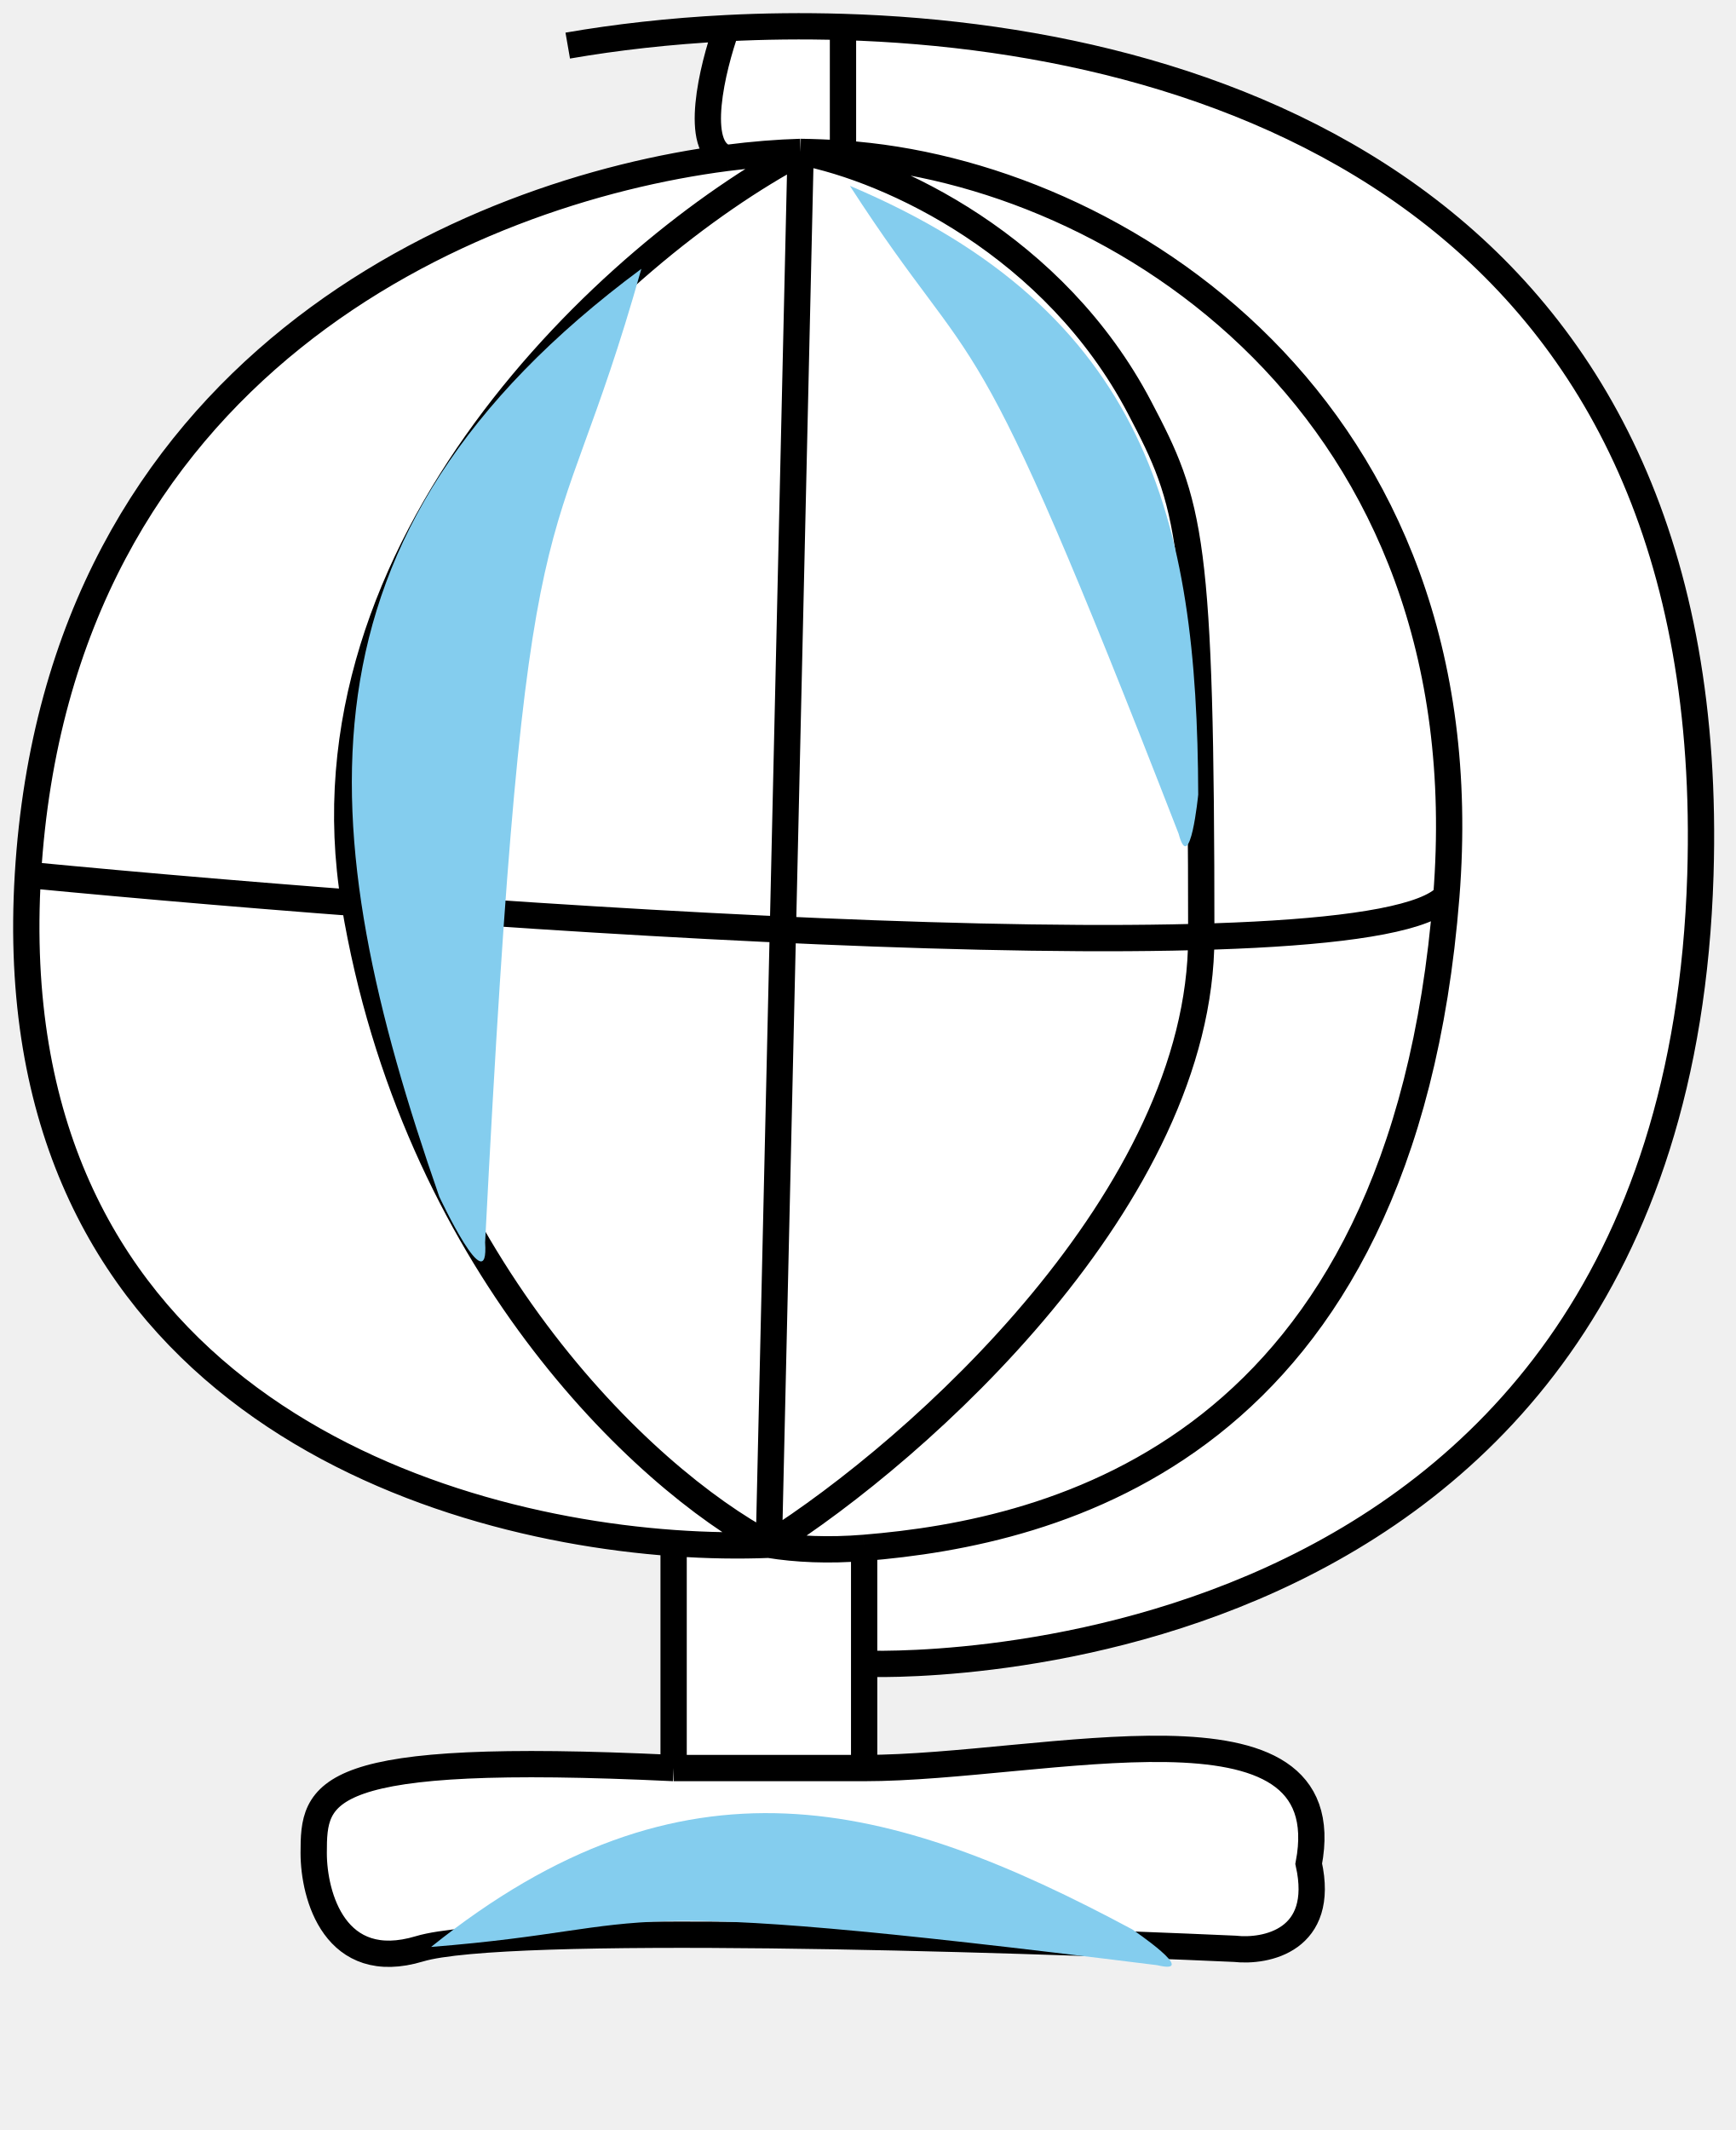
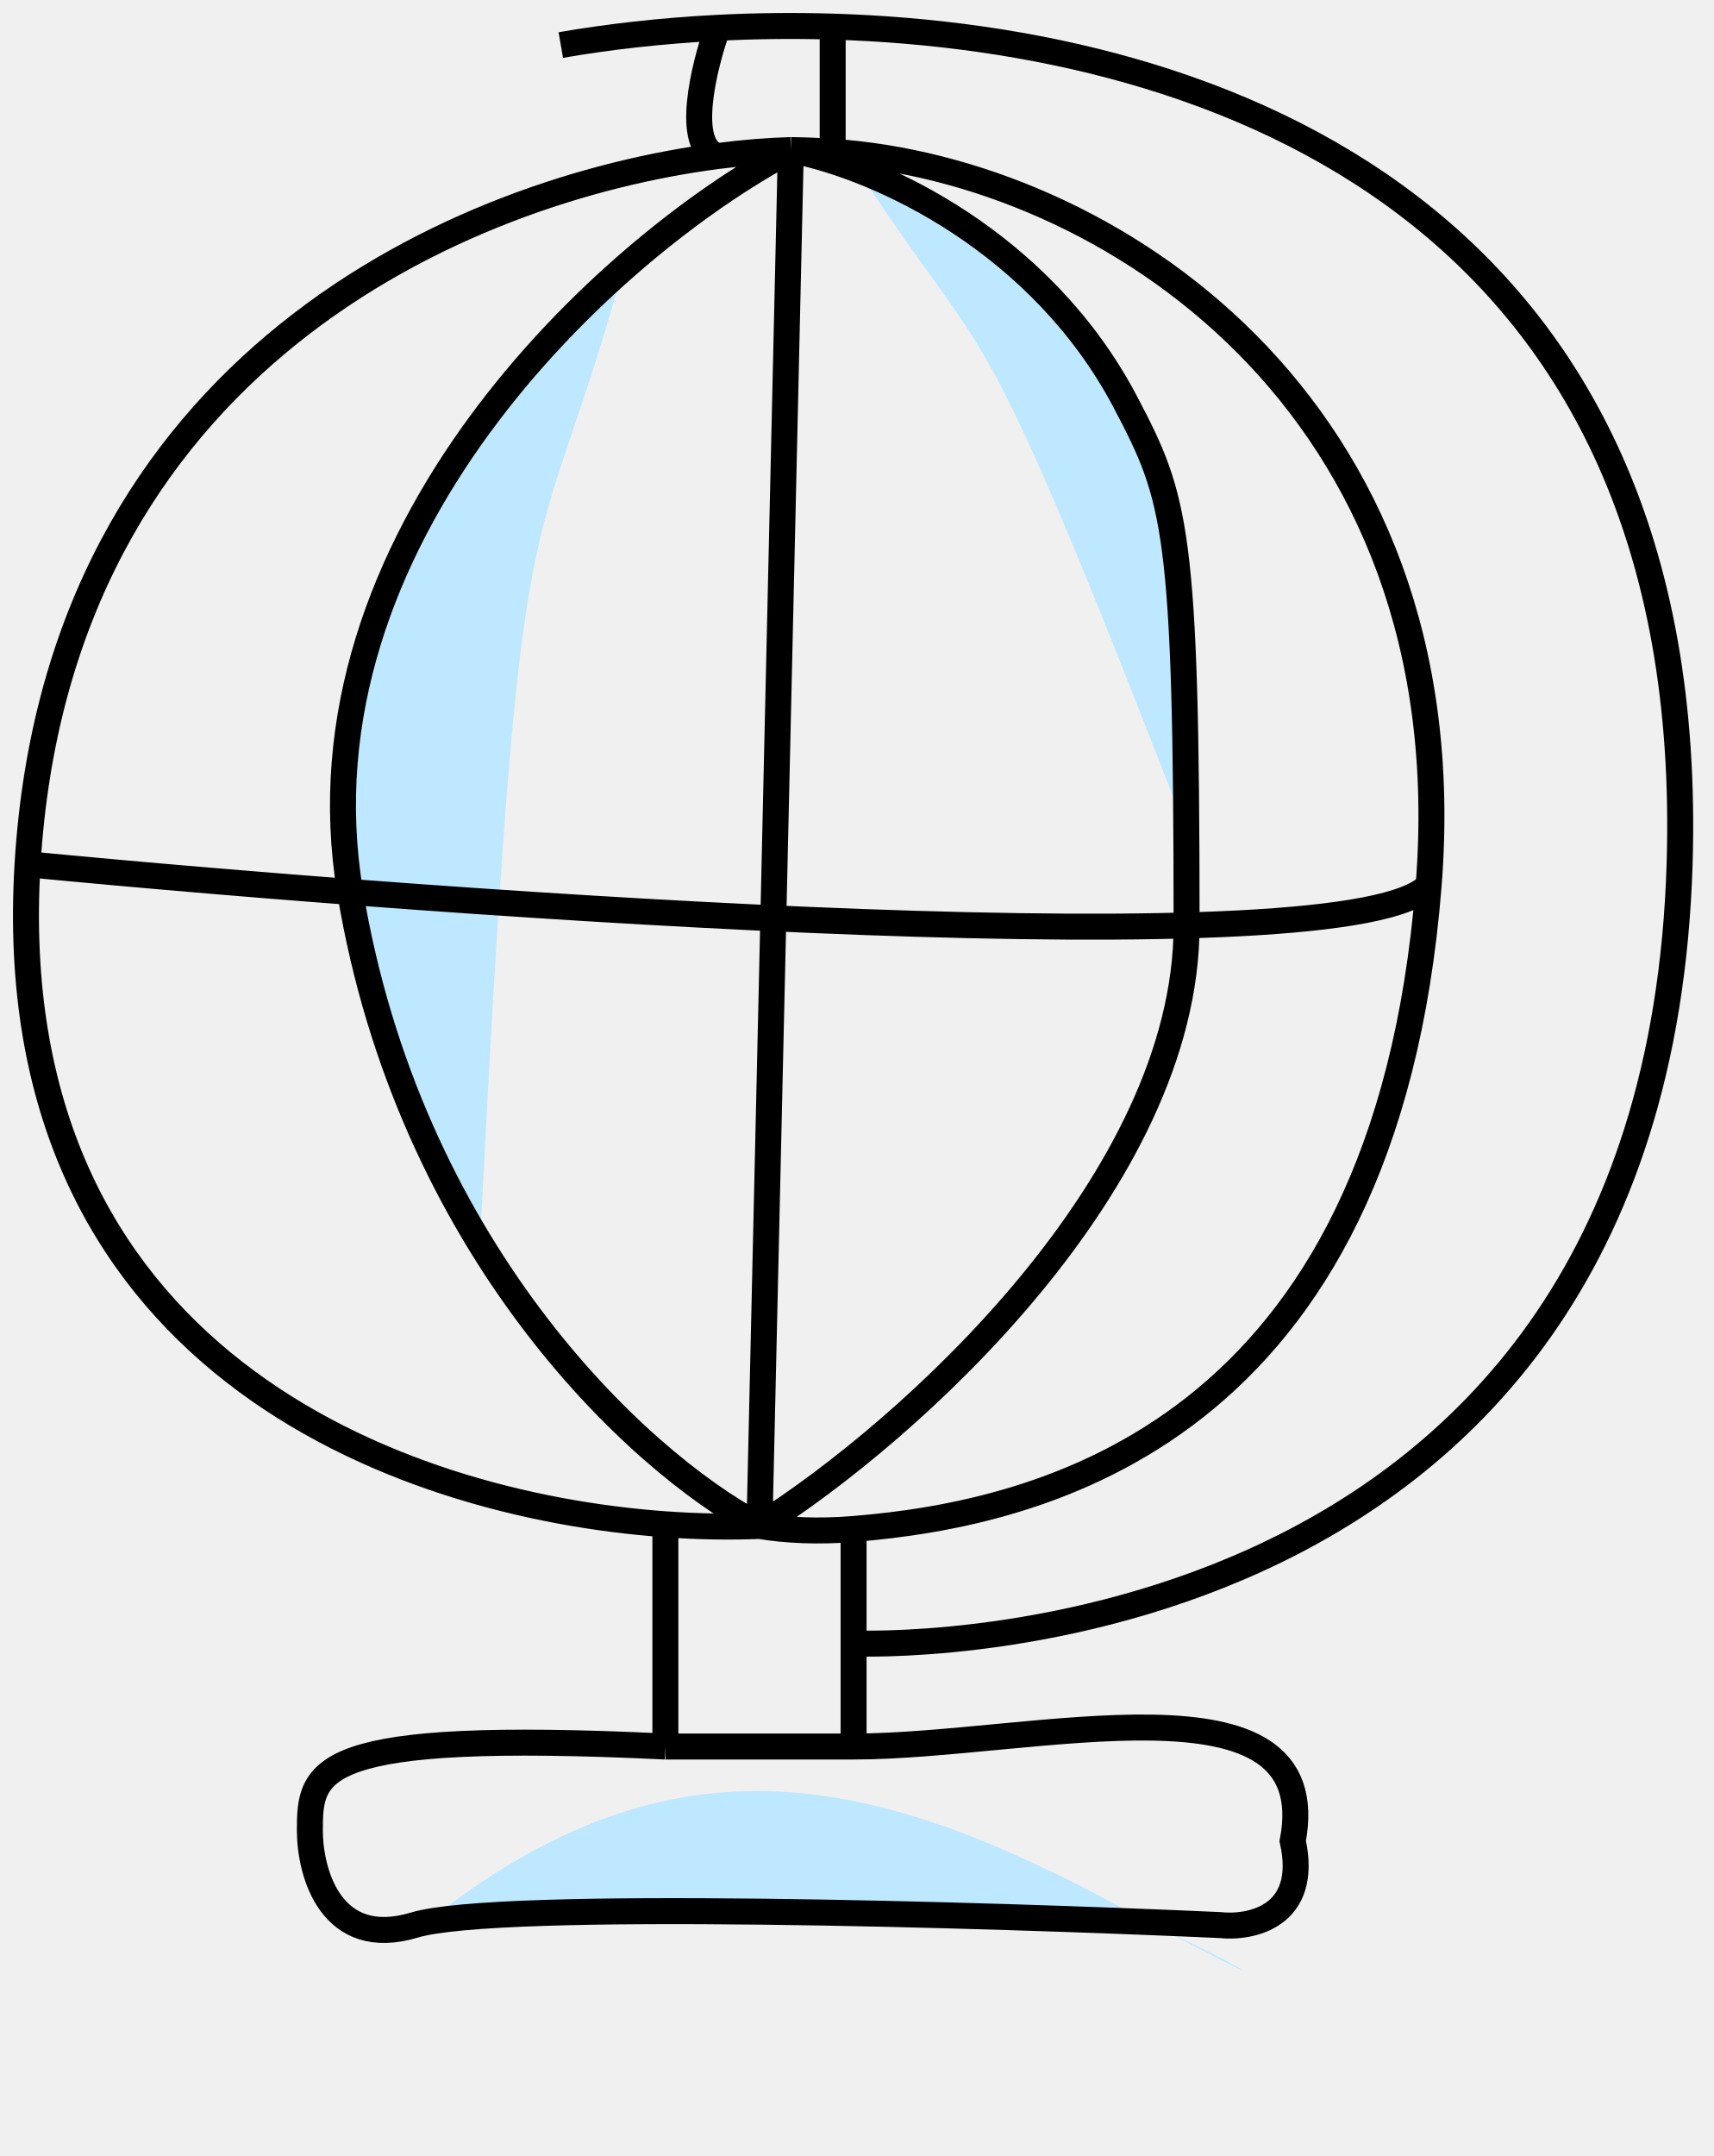
- <svg xmlns="http://www.w3.org/2000/svg" width="66" height="81" viewBox="0 0 66 81" fill="none">
-   <path d="M64.677 33.272C63.711 64.648 32.869 63.267 32.869 63.267V67.236C39.714 67.236 51.068 64.082 49.779 70.875C50.424 73.786 48.169 74.244 46.961 74.109C37.969 73.705 19.18 73.139 15.959 74.109C12.738 75.08 11.932 72.088 11.932 70.47C11.932 68.119 12.093 66.589 25.622 67.236V58.681C15.23 57.936 -0.085 52.249 1.061 33.272C2.229 13.913 17.831 7.277 27.635 6.007C26.347 5.651 27.098 2.568 27.635 1.071C29.06 0.998 30.545 0.979 32.064 1.025C47.048 1.476 65.446 8.297 64.677 33.272Z" fill="white" />
+ <svg xmlns="http://www.w3.org/2000/svg" width="66" height="83" viewBox="0 0 66 83" fill="none">
+   <path d="M18.5 47.5C20.067 16.76 20.462 22.887 23.916 10.632C11.5 22 11.638 31.026 16.5 45C16.5 45 18.661 49.834 18.5 47.5Z" fill="#BEE8FF" />
+   <path d="M45.5 31.5C37.338 10.499 38.267 14.62 33.147 6.704C44.49 11.497 45.965 19.552 46 30C46 30 45.935 33.14 45.5 31.5Z" fill="#BEE8FF" />
+   <path d="M44 74.038C22 73 25.795 73.291 16.398 74.038C26.003 66.332 33.853 68.439 43.065 73.37C52.276 78.301 45.65 74.433 44 74.038Z" fill="#BEE8FF" />
  <path d="M30.453 5.777L29.245 58.745M30.453 5.777C33.942 6.451 40.114 9.351 43.337 15.481C45.289 19.195 45.692 20.337 45.692 35.626C45.692 45.477 35.016 55.106 29.245 58.745M30.453 5.777C23.34 9.551 11.227 20.751 13.482 34.337C15.736 47.922 24.413 56.184 29.245 58.745M30.453 5.777C29.589 5.802 28.643 5.876 27.635 6.007M30.453 5.777C30.968 5.784 31.507 5.805 32.064 5.843M29.245 58.745C30.282 58.915 31.513 58.973 32.869 58.862M29.245 58.745C28.142 58.79 26.92 58.774 25.622 58.681M55.013 34.08C52.114 37.315 17.837 34.889 1.061 33.272M55.013 34.08C53.342 55.181 40.114 58.273 32.869 58.862M55.013 34.08C56.486 15.481 42.531 6.545 32.064 5.843M1.061 33.272C-0.085 52.249 15.23 57.936 25.622 58.681M1.061 33.272C2.229 13.913 17.831 7.277 27.635 6.007M21.595 1.734C23.416 1.418 25.457 1.183 27.635 1.071M32.869 63.267C32.869 63.267 63.711 64.648 64.677 33.272C65.446 8.297 47.048 1.476 32.064 1.025M32.869 63.267V58.862M32.869 63.267V67.236M25.622 58.681V67.236M25.622 67.236H32.869M25.622 67.236C12.093 66.589 11.932 68.119 11.932 70.47C11.932 72.088 12.738 75.08 15.959 74.109C19.18 73.139 37.969 73.705 46.961 74.109C48.169 74.244 50.424 73.786 49.779 70.875C51.068 64.082 39.714 67.236 32.869 67.236M27.635 1.071C27.098 2.568 26.347 5.651 27.635 6.007M27.635 1.071C29.06 0.998 30.545 0.979 32.064 1.025M32.064 1.025C32.064 2.248 32.064 4.925 32.064 5.843" stroke="black" />
-   <path d="M18.452 47.248C20.019 16.509 20.941 22.478 24.395 10.223C10.751 20.344 11.845 31.529 16.707 45.503C16.707 45.503 18.613 49.582 18.452 47.248Z" fill="#84CDEE" />
-   <path d="M44.831 31.707C36.669 10.706 37.445 14.983 32.326 7.067C43.668 11.86 45.541 19.77 45.576 30.218C45.576 30.218 45.266 33.347 44.831 31.707Z" fill="#84CDEE" />
-   <path d="M44.021 74.733C21.663 71.944 25.795 73.291 16.398 74.038C26.003 66.331 33.853 68.439 43.065 73.37C43.065 73.37 45.671 75.129 44.021 74.733Z" fill="#84CDEE" />
</svg>
